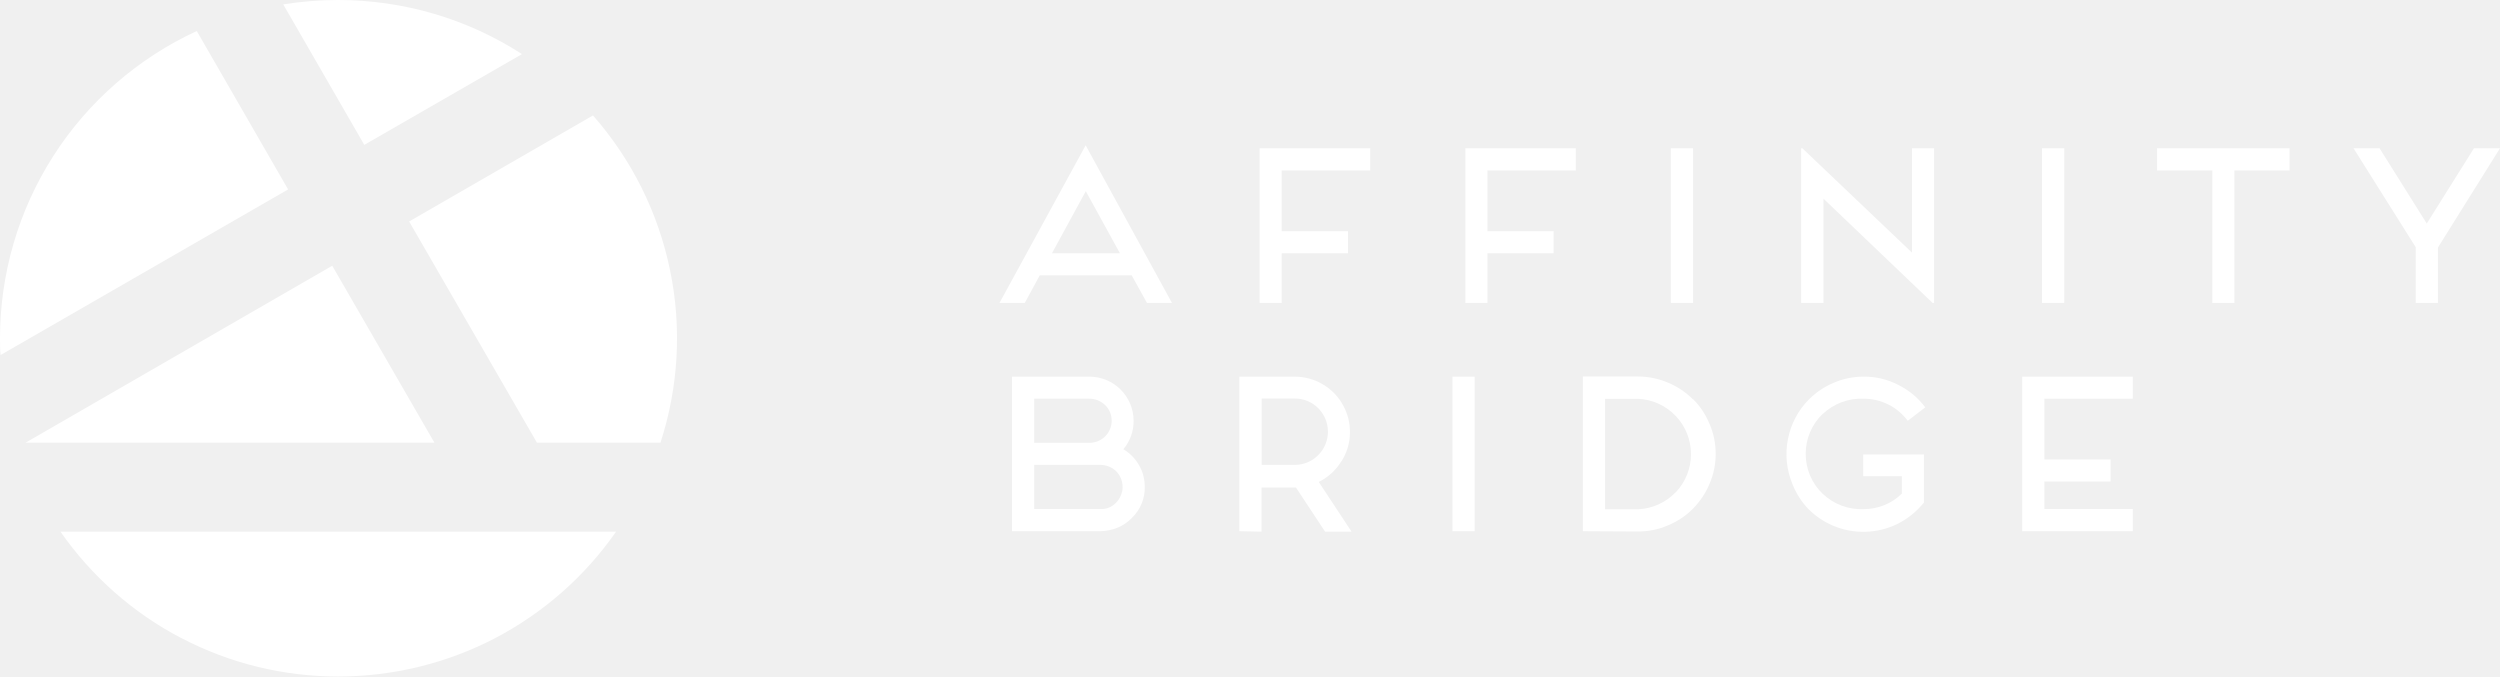
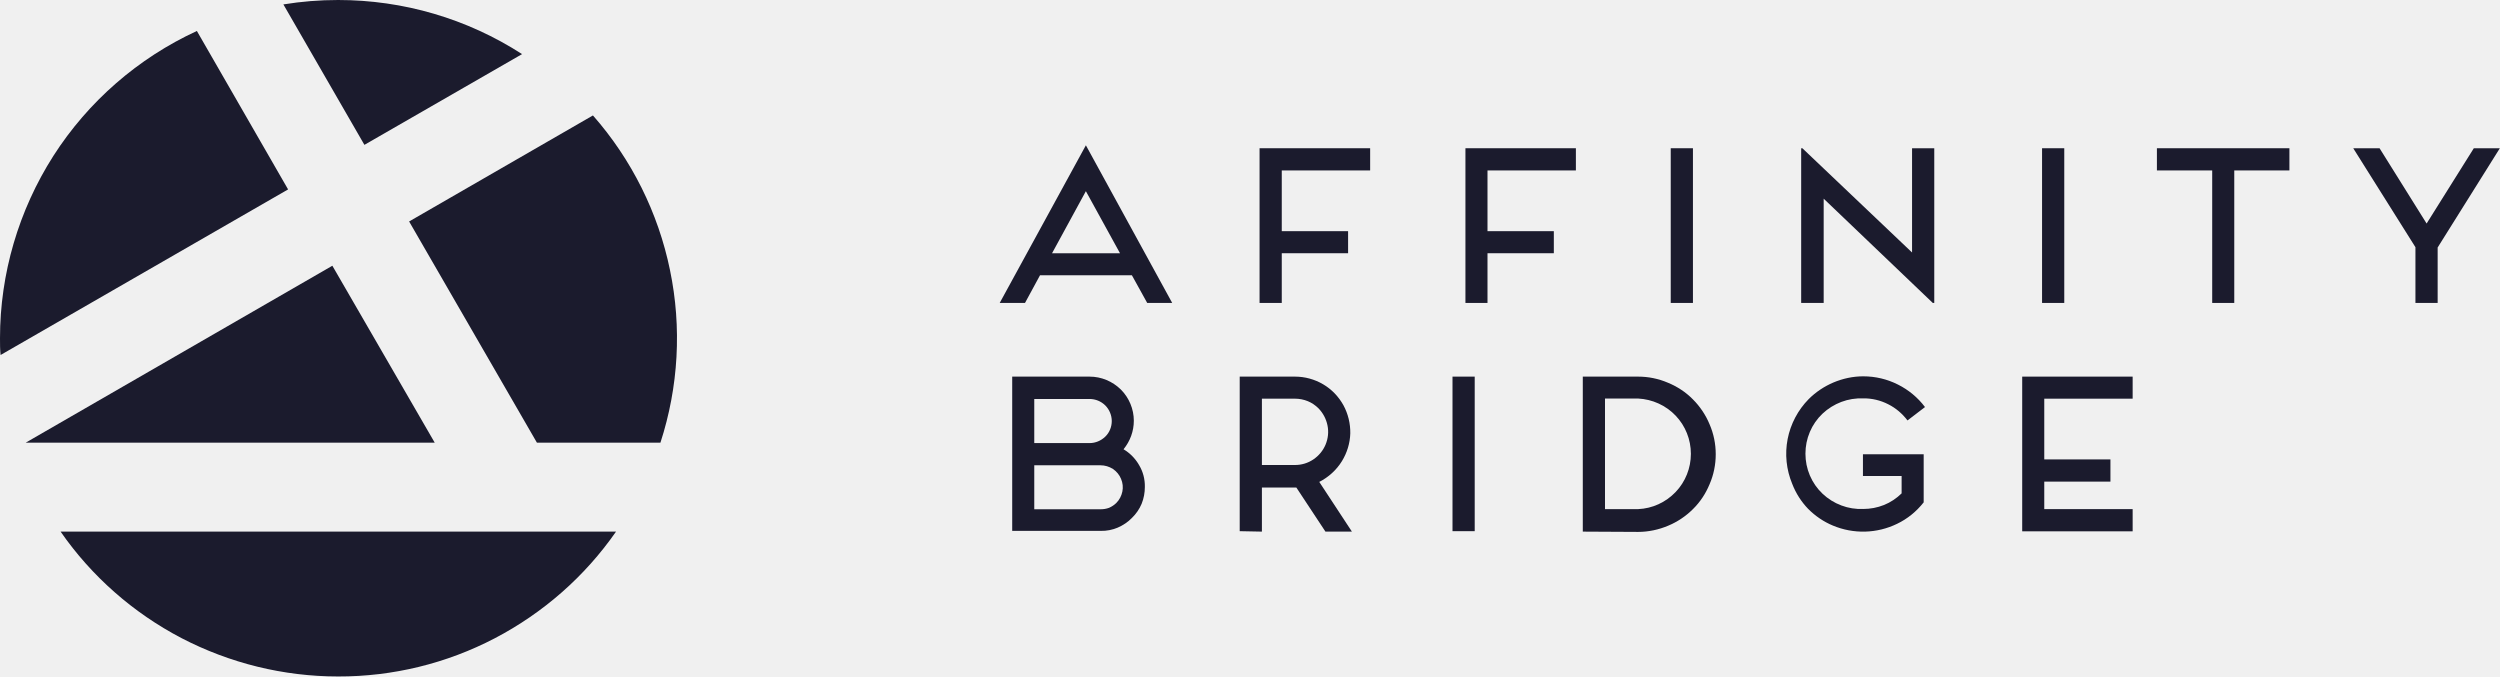
- <svg xmlns="http://www.w3.org/2000/svg" id="Layer_2" data-name="Layer 2" viewBox="0 0 169.99 46">
+ <svg xmlns="http://www.w3.org/2000/svg" id="Layer_2" data-name="Layer 2" viewBox="0 0 170 46">
  <defs>
    <style>
      .cls-1 {
-         fill: #fff;
+         fill: none;
+       }
+ 
+       .cls-2 {
+         fill: #1b1b2d;
      }
    </style>
  </defs>
-   <g id="Layer_1-2" data-name="Layer 1">
-     <g>
-       <path class="cls-1" d="m35.49,3.68C31.77,1.27,27.42,0,22.98,0c-1.25,0-2.49.1-3.72.3l5.51,9.55,10.72-6.17Z" />
-       <path class="cls-1" d="m12.34,43.39c3.29,1.72,6.94,2.61,10.65,2.61,3.71,0,7.37-.89,10.66-2.6,3.29-1.72,6.12-4.2,8.24-7.25H4.11c2.12,3.04,4.94,5.53,8.22,7.24Z" />
-       <path class="cls-1" d="m40.32,7.85l-12.5,7.21,8.69,15.04h8.4c1.23-3.79,1.46-7.83.65-11.73-.8-3.9-2.61-7.53-5.24-10.52Z" />
-       <polygon class="cls-1" points="22.59 18.07 1.74 30.1 29.54 30.1 22.59 18.07" />
-       <path class="cls-1" d="m13.38,2.11c-3.99,1.84-7.38,4.79-9.75,8.49C1.26,14.3,0,18.61,0,23,0,23.38,0,23.76.04,24.14l19.55-11.26L13.38,2.11Z" />
-       <path class="cls-1" d="m67.97,20.6h1.71l1.02-1.88h6.25l1.04,1.88h1.7l-5.87-10.72-5.86,10.72Zm3.56-3.38l2.3-4.22,2.32,4.22h-4.61Z" />
-       <polygon class="cls-1" points="85.65 20.6 87.15 20.6 87.15 17.22 91.66 17.22 91.66 15.72 87.15 15.72 87.15 11.59 93.17 11.59 93.17 10.08 85.65 10.08 85.65 20.6" />
-       <polygon class="cls-1" points="99.64 20.6 101.14 20.6 101.14 17.22 105.64 17.22 105.64 15.72 101.14 15.72 101.14 11.59 107.15 11.59 107.15 10.08 99.64 10.08 99.64 20.6" />
-       <rect class="cls-1" x="113.61" y="10.08" width="1.51" height="10.52" />
-       <polygon class="cls-1" points="130.01 17.18 122.55 10.08 122.47 10.08 122.47 20.6 123.99 20.6 123.99 13.51 131.41 20.6 131.51 20.6 131.51 10.08 130.01 10.08 130.01 17.18" />
-       <rect class="cls-1" x="138.85" y="10.08" width="1.51" height="10.52" />
-       <polygon class="cls-1" points="146.67 11.59 150.43 11.59 150.43 20.6 151.93 20.6 151.93 11.59 155.68 11.59 155.68 10.08 146.67 10.08 146.67 11.59" />
-       <polygon class="cls-1" points="168.22 10.08 165.01 15.2 161.8 10.08 160.03 10.08 164.26 16.81 164.26 20.6 165.77 20.6 165.77 16.83 169.99 10.08 168.22 10.08" />
-       <path class="cls-1" d="m76.38,30.55c.46-.54.71-1.23.7-1.94,0-.8-.32-1.56-.88-2.12-.56-.56-1.33-.88-2.13-.88h-5.26v10.51h6.03c.39-.01.78-.09,1.15-.24.36-.15.69-.37.97-.66.28-.27.51-.6.66-.96.15-.36.23-.75.22-1.15,0-.52-.13-1.04-.39-1.48-.26-.45-.62-.82-1.06-1.08Zm-6.06-3.44h3.76c.4,0,.78.16,1.07.44s.44.67.44,1.06-.16.78-.44,1.06-.67.44-1.07.44h-3.76v-3.01Zm5.98,6.3c-.06.29-.2.56-.41.77-.14.14-.3.26-.48.33-.18.08-.38.11-.58.1h-4.51v-3h4.51c.3,0,.59.09.84.25.25.16.44.4.55.67.11.27.14.58.09.87Z" />
-       <path class="cls-1" d="m91.22,31.36c.36-.57.56-1.22.57-1.89.02-.67-.14-1.33-.47-1.92-.32-.59-.8-1.08-1.38-1.42-.58-.34-1.24-.52-1.91-.52h-3.76v10.51l1.51.03v-3h2.34l1.98,3h1.8l-2.23-3.38c.64-.32,1.17-.8,1.54-1.41Zm-3.18.25h-2.25v-4.51h2.25c.3,0,.59.05.87.17.27.11.52.28.73.49.31.32.53.72.61,1.16.09.44.04.89-.13,1.3-.17.41-.46.76-.83,1.01-.37.25-.81.38-1.25.38Z" />
-       <rect class="cls-1" x="98.76" y="25.61" width="1.51" height="10.51" />
-       <path class="cls-1" d="m115.11,27.15c-.48-.48-1.06-.87-1.69-1.13-.64-.27-1.34-.42-2.03-.42h-3.76v10.52l3.76.02c.7,0,1.39-.14,2.03-.42.63-.26,1.21-.64,1.69-1.13.48-.48.87-1.06,1.13-1.69.28-.64.42-1.34.42-2.04s-.14-1.4-.42-2.04c-.26-.63-.64-1.21-1.13-1.69Zm-1.17,6.32c-.67.7-1.58,1.11-2.55,1.16h-2.25v-7.51h2.25c.97.04,1.88.46,2.55,1.16.67.7,1.04,1.63,1.04,2.6s-.37,1.9-1.04,2.6Z" />
-       <path class="cls-1" d="m123.94,28.15c.37-.35.8-.62,1.28-.8.47-.18.98-.26,1.49-.24.59,0,1.17.13,1.7.4.52.26.96.64,1.31,1.1l1.19-.91c-.48-.65-1.11-1.17-1.84-1.53-.73-.38-1.54-.57-2.36-.56-.7,0-1.39.14-2.03.42-.63.26-1.2.65-1.68,1.13-.74.74-1.23,1.68-1.43,2.71-.2,1.02-.09,2.09.31,3.05.25.63.62,1.21,1.09,1.7.48.48,1.05.86,1.68,1.13.69.29,1.44.43,2.19.41.75-.02,1.49-.2,2.17-.53.7-.35,1.32-.85,1.81-1.46v-3.27h-4.13v1.48h2.63v1.18c-.34.34-.75.61-1.2.79-.45.18-.93.27-1.41.27-.51.02-1.01-.06-1.49-.24-.48-.18-.91-.45-1.28-.8-.37-.35-.66-.77-.86-1.24-.2-.47-.3-.97-.3-1.48s.1-1.01.3-1.48c.2-.47.49-.89.86-1.24Z" />
-       <polygon class="cls-1" points="137.5 36.12 145.02 36.12 145.02 34.61 139.01 34.61 139.01 32.74 143.51 32.74 143.51 31.24 139.01 31.24 139.01 27.11 145.02 27.11 145.02 25.61 137.5 25.61 137.5 36.12" />
+   <g id="Layer_2-2" data-name="Layer 2">
+     <g id="Layer_1-2" data-name="Layer 1-2">
+       <rect class="cls-1" width="170" height="46" />
+       <g>
+         <path class="cls-2" d="m13.39,2.11h-.01c-3.99,1.84-7.38,4.79-9.75,8.49C1.27,14.3,0,18.61,0,23c0,.38,0,.76.04,1.14l19.55-11.26L13.39,2.11Z" />
+         <path class="cls-2" d="m35.5,3.68c-3.73-2.41-8.07-3.68-12.51-3.68-1.25,0-2.49.1-3.72.3l5.51,9.55,10.72-6.17Z" />
+         <path class="cls-2" d="m40.32,7.85l-12.5,7.21,8.69,15.04h8.4c1.23-3.79,1.46-7.83.65-11.73-.8-3.9-2.61-7.53-5.24-10.52Z" />
+         <polygon class="cls-2" points="22.6 18.07 1.75 30.1 29.56 30.1 22.6 18.07" />
+         <path class="cls-2" d="m12.34,43.39c3.29,1.71,6.94,2.61,10.65,2.61,3.71.01,7.37-.88,10.66-2.6,3.29-1.72,6.12-4.2,8.24-7.25H4.12c2.11,3.04,4.93,5.52,8.22,7.24Z" />
+         <path class="cls-2" d="m67.98,20.6h1.72l1.02-1.88h6.25l1.04,1.88h1.7l-5.87-10.72-5.86,10.72Zm3.56-3.38h0l2.3-4.22,2.32,4.22h-4.61Z" />
+         <polygon class="cls-2" points="85.65 20.6 87.16 20.6 87.16 17.22 91.67 17.22 91.67 15.72 87.16 15.72 87.16 11.59 93.17 11.59 93.17 10.08 85.65 10.08 85.65 20.6" />
+         <polygon class="cls-2" points="99.65 20.6 101.15 20.6 101.15 17.22 105.66 17.22 105.66 15.72 101.15 15.72 101.15 11.59 107.16 11.59 107.16 10.08 99.65 10.08 99.65 20.6" />
+         <rect class="cls-2" x="113.61" y="10.08" width="1.51" height="10.52" />
+         <polygon class="cls-2" points="130.02 17.17 122.56 10.08 122.48 10.08 122.48 20.6 122.49 20.6 124.01 20.6 124.01 13.51 131.43 20.6 131.53 20.6 131.53 10.08 130.02 10.08 130.02 17.17" />
+         <rect class="cls-2" x="138.86" y="10.08" width="1.51" height="10.52" />
+         <polygon class="cls-2" points="146.67 11.59 150.43 11.59 150.43 20.6 151.93 20.6 151.93 11.59 155.68 11.59 155.68 10.08 146.67 10.08 146.67 11.59" />
+         <polygon class="cls-2" points="168.22 10.08 165.01 15.2 161.81 10.08 160.04 10.08 160.02 10.08 164.25 16.81 164.25 20.6 165.76 20.6 165.76 16.83 169.99 10.08 168.22 10.08" />
+         <polygon class="cls-2" points="68.83 36.12 68.83 36.1 68.82 36.1 68.83 36.12" />
+         <path class="cls-2" d="m76.4,30.55c.45-.55.7-1.23.7-1.94,0-.79-.32-1.56-.88-2.12-.57-.56-1.33-.88-2.13-.88h-5.26v10.49h6.02c.4.01.79-.07,1.15-.22.37-.16.7-.38.97-.66.28-.27.51-.6.66-.96.15-.37.22-.76.22-1.15.01-.52-.12-1.03-.39-1.48-.25-.44-.62-.82-1.06-1.08Zm-6.07-3.42h3.76c.4,0,.79.16,1.07.44s.44.67.44,1.06-.15.78-.44,1.06c-.29.28-.67.44-1.07.44h-3.76v-3Zm5.99,6.3c-.06.29-.2.56-.41.77-.14.14-.31.25-.49.33-.19.07-.38.1-.58.1h-4.51v-2.99h4.51c.3,0,.59.09.84.25.24.16.44.4.55.67.12.28.15.58.09.87Z" />
+         <path class="cls-2" d="m91.25,31.36c.35-.57.55-1.22.57-1.89.01-.67-.15-1.33-.47-1.92-.33-.59-.8-1.08-1.38-1.42-.58-.34-1.24-.52-1.91-.52h-3.76v10.51l1.51.03v-3h2.34l1.98,3h1.8l-2.22-3.38c.63-.32,1.17-.81,1.54-1.41Zm-3.19.26h-2.25v-4.51h2.25c.3,0,.6.06.87.17.27.11.52.28.73.49.31.32.52.72.61,1.16.09.44.04.89-.13,1.3-.17.41-.46.76-.83,1.01s-.8.38-1.25.38Z" />
+         <rect class="cls-2" x="98.77" y="25.61" width="1.51" height="10.51" />
+         <path class="cls-2" d="m115.12,27.16c-.48-.49-1.06-.87-1.69-1.13-.65-.28-1.34-.42-2.04-.42h-3.76v10.54l3.76.02c.7,0,1.4-.15,2.04-.42.63-.26,1.21-.65,1.69-1.13.49-.48.87-1.06,1.13-1.69.28-.64.42-1.34.42-2.04s-.14-1.4-.42-2.04c-.26-.63-.65-1.21-1.13-1.69Zm-1.18,6.3c-.67.7-1.58,1.12-2.55,1.16h-2.25v-7.52h2.25c.97.05,1.88.46,2.55,1.16s1.04,1.63,1.04,2.6-.37,1.9-1.04,2.6Z" />
+         <path class="cls-2" d="m123.93,28.13c.37-.35.81-.62,1.28-.8.48-.18.98-.26,1.49-.24.59-.01,1.17.13,1.7.4.52.26.96.64,1.31,1.1l1.19-.91c-.49-.65-1.12-1.17-1.84-1.53-.73-.37-1.54-.56-2.36-.56-.7,0-1.39.15-2.03.42-.63.27-1.2.65-1.68,1.13-.73.74-1.23,1.69-1.43,2.71-.2,1.03-.09,2.09.31,3.05h0c.25.65.62,1.22,1.09,1.71.48.48,1.05.87,1.68,1.13.69.29,1.44.43,2.19.41.75-.02,1.49-.2,2.17-.53.71-.34,1.32-.84,1.81-1.46v-3.27h-4.13v1.48h2.63v1.18c-.35.34-.75.61-1.2.79-.45.18-.93.27-1.41.27-.51.02-1.02-.06-1.49-.24-.48-.18-.91-.45-1.28-.8-.37-.35-.66-.77-.86-1.24-.2-.47-.3-.97-.3-1.48s.1-1.01.3-1.48c.2-.47.49-.89.86-1.24Z" />
+         <polygon class="cls-2" points="137.51 36.12 137.51 36.13 145.02 36.13 145.02 34.62 139.01 34.62 139.01 32.75 143.51 32.75 143.51 31.24 139.01 31.24 139.01 27.11 145.02 27.11 145.02 25.61 137.51 25.61 137.51 36.12" />
+       </g>
    </g>
  </g>
</svg>
